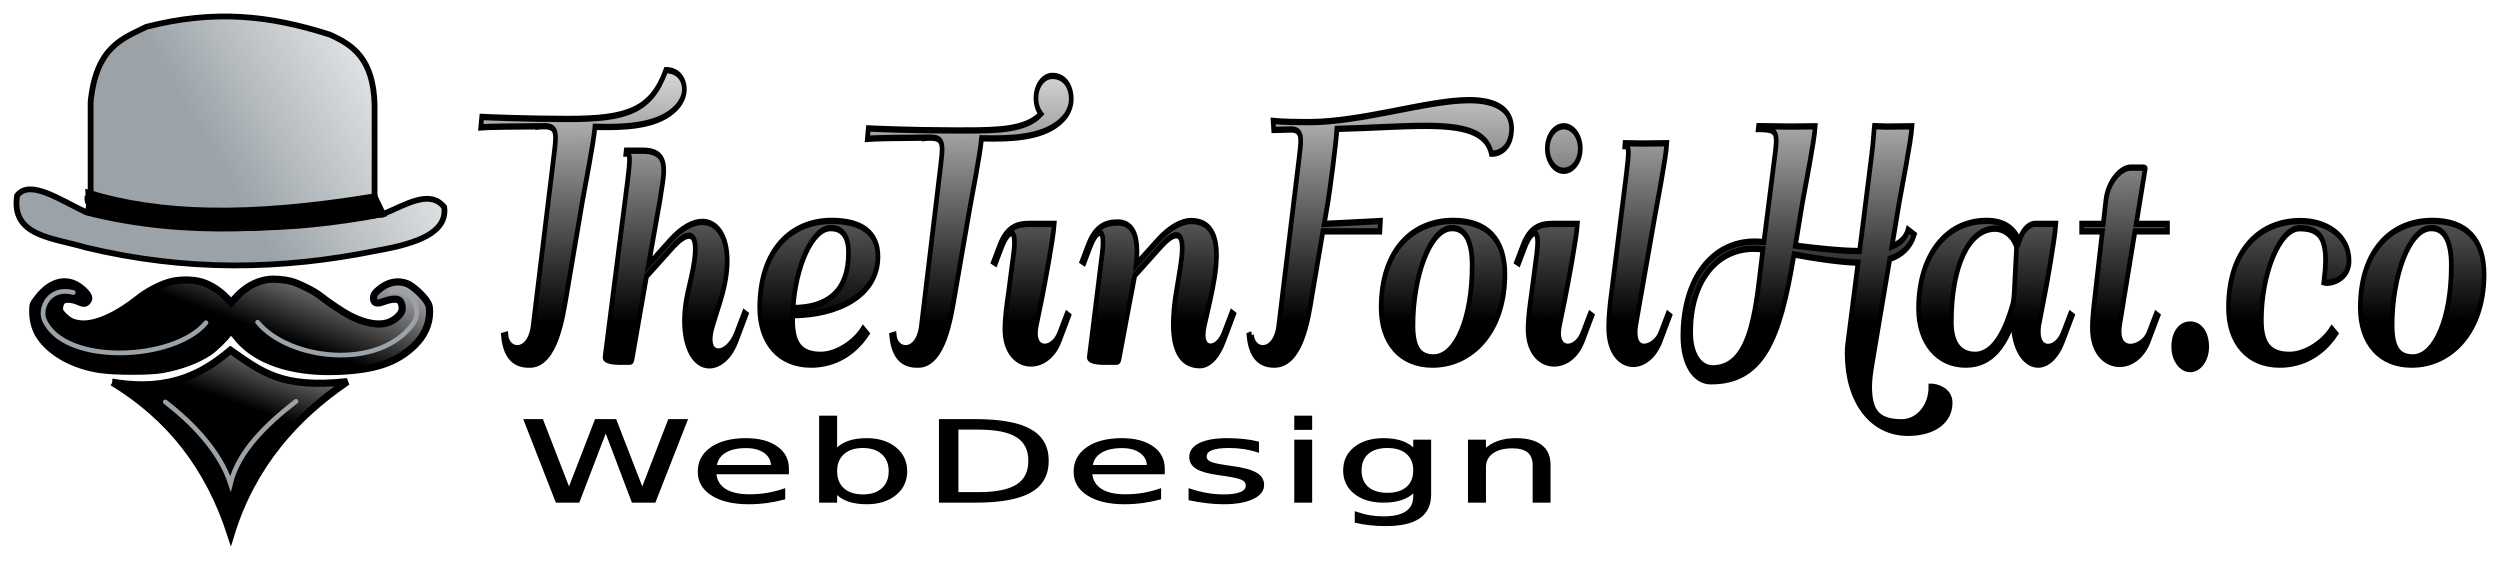
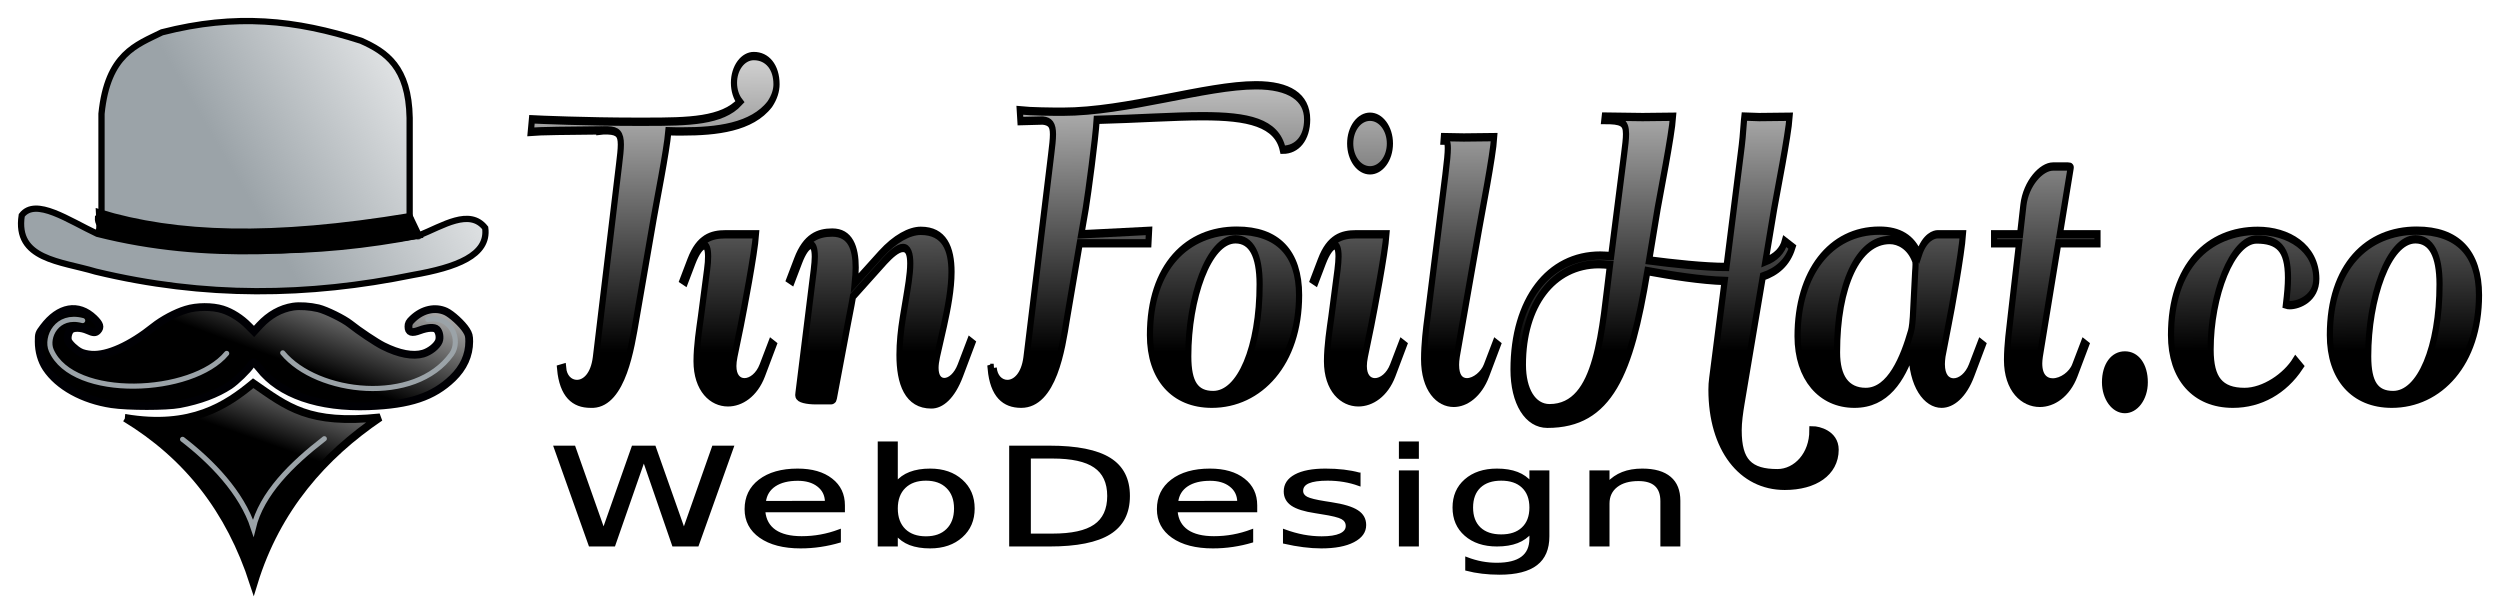
- <svg xmlns="http://www.w3.org/2000/svg" xmlns:xlink="http://www.w3.org/1999/xlink" viewBox="0 0 486.913 109.332" height="413.222" width="1840.3">
+ <svg xmlns="http://www.w3.org/2000/svg" xmlns:xlink="http://www.w3.org/1999/xlink" viewBox="0 0 369.203 90.709" height="342.839" width="1395.414" style="enable-background:new">
  <defs>
-     <linearGradient id="c">
-       <stop offset="0" />
-       <stop offset="1" stop-opacity="0" />
+     <linearGradient id="f">
+       <stop style="stop-color:#000;stop-opacity:1" offset="0" />
+       <stop style="stop-color:#000;stop-opacity:0" offset="1" />
    </linearGradient>
-     <linearGradient id="b">
-       <stop offset="0" stop-color="#9ba3a8" />
-       <stop offset="1" stop-color="#9ba3a8" stop-opacity="0" />
+     <linearGradient id="e">
+       <stop style="stop-color:#9ba3a8;stop-opacity:1" offset="0" />
+       <stop style="stop-color:#9ba3a8;stop-opacity:0" offset="1" />
    </linearGradient>
-     <linearGradient gradientTransform="translate(53.602 -40.33) scale(.64352)" xlink:href="#a" id="w" x1="118.271" y1="197.247" x2="132.568" y2="156.377" gradientUnits="userSpaceOnUse" />
-     <linearGradient id="a">
-       <stop offset="0" />
-       <stop offset="1" stop-opacity="0" />
+     <linearGradient gradientTransform="matrix(.64352 0 0 .64352 53.602 -40.33)" xlink:href="#d" id="C" x1="118.271" y1="197.247" x2="132.568" y2="156.377" gradientUnits="userSpaceOnUse" />
+     <linearGradient id="d">
+       <stop style="stop-color:#000;stop-opacity:1" offset="0" />
+       <stop style="stop-color:#000;stop-opacity:0" offset="1" />
    </linearGradient>
-     <linearGradient xlink:href="#a" id="v" gradientUnits="userSpaceOnUse" x1="2158.063" y1="1116.481" x2="2647.713" y2="2461.407" />
-     <linearGradient xlink:href="#b" id="t" gradientUnits="userSpaceOnUse" x1="29.796" y1="77.052" x2="108.176" y2="31.302" />
-     <linearGradient xlink:href="#b" id="u" gradientUnits="userSpaceOnUse" x1="29.796" y1="77.052" x2="108.176" y2="31.302" />
-     <linearGradient xlink:href="#b" id="s" gradientUnits="userSpaceOnUse" x1="29.796" y1="77.052" x2="108.176" y2="31.302" />
-     <linearGradient xlink:href="#c" id="e" gradientUnits="userSpaceOnUse" x1="265.155" y1="53.842" x2="265.109" y2="5.471" />
-     <linearGradient xlink:href="#c" id="f" gradientUnits="userSpaceOnUse" x1="265.155" y1="53.842" x2="265.109" y2="5.471" />
-     <linearGradient xlink:href="#c" id="g" gradientUnits="userSpaceOnUse" x1="265.155" y1="53.842" x2="265.109" y2="5.471" />
-     <linearGradient xlink:href="#c" id="h" gradientUnits="userSpaceOnUse" x1="265.155" y1="53.842" x2="265.109" y2="5.471" />
-     <linearGradient xlink:href="#c" id="i" gradientUnits="userSpaceOnUse" x1="265.155" y1="53.842" x2="265.109" y2="5.471" />
-     <linearGradient xlink:href="#c" id="j" gradientUnits="userSpaceOnUse" x1="265.155" y1="53.842" x2="265.109" y2="5.471" />
-     <linearGradient xlink:href="#c" id="k" gradientUnits="userSpaceOnUse" x1="265.155" y1="53.842" x2="265.109" y2="5.471" />
-     <linearGradient xlink:href="#c" id="l" gradientUnits="userSpaceOnUse" x1="265.155" y1="53.842" x2="265.109" y2="5.471" />
-     <linearGradient xlink:href="#c" id="m" gradientUnits="userSpaceOnUse" x1="265.155" y1="53.842" x2="265.109" y2="5.471" />
-     <linearGradient xlink:href="#c" id="n" gradientUnits="userSpaceOnUse" x1="265.155" y1="53.842" x2="265.109" y2="5.471" />
-     <linearGradient xlink:href="#c" id="o" gradientUnits="userSpaceOnUse" x1="265.155" y1="53.842" x2="265.109" y2="5.471" />
-     <linearGradient xlink:href="#c" id="p" gradientUnits="userSpaceOnUse" x1="265.155" y1="53.842" x2="265.109" y2="5.471" />
-     <linearGradient xlink:href="#c" id="q" gradientUnits="userSpaceOnUse" x1="265.155" y1="53.842" x2="265.109" y2="5.471" />
-     <linearGradient xlink:href="#c" id="r" gradientUnits="userSpaceOnUse" x1="265.155" y1="53.842" x2="265.109" y2="5.471" />
-     <linearGradient xlink:href="#c" id="d" gradientUnits="userSpaceOnUse" x1="265.155" y1="53.842" x2="265.109" y2="5.471" />
+     <linearGradient xlink:href="#d" id="y" x1="11.615" y1="97.597" x2="148.051" y2="97.597" gradientUnits="userSpaceOnUse" />
+     <linearGradient xlink:href="#d" id="B" gradientUnits="userSpaceOnUse" x1="2158.063" y1="1116.481" x2="2647.713" y2="2461.407" />
+     <linearGradient xlink:href="#e" id="w" gradientUnits="userSpaceOnUse" x1="29.796" y1="77.052" x2="108.176" y2="31.302" />
+     <linearGradient xlink:href="#e" id="x" gradientUnits="userSpaceOnUse" x1="29.796" y1="77.052" x2="108.176" y2="31.302" />
+     <linearGradient xlink:href="#e" id="v" gradientUnits="userSpaceOnUse" x1="29.796" y1="77.052" x2="108.176" y2="31.302" />
+     <linearGradient xlink:href="#d" id="A" gradientUnits="userSpaceOnUse" x1="11.615" y1="97.597" x2="148.051" y2="97.597" />
+     <linearGradient xlink:href="#d" id="z" gradientUnits="userSpaceOnUse" x1="11.615" y1="97.597" x2="148.051" y2="97.597" />
+     <linearGradient xlink:href="#f" id="g" x1="265.155" y1="53.842" x2="265.109" y2="5.471" gradientUnits="userSpaceOnUse" />
+     <linearGradient xlink:href="#f" id="j" gradientUnits="userSpaceOnUse" x1="265.155" y1="53.842" x2="265.109" y2="5.471" />
+     <linearGradient xlink:href="#f" id="k" gradientUnits="userSpaceOnUse" x1="265.155" y1="53.842" x2="265.109" y2="5.471" />
+     <linearGradient xlink:href="#f" id="l" gradientUnits="userSpaceOnUse" x1="265.155" y1="53.842" x2="265.109" y2="5.471" />
+     <linearGradient xlink:href="#f" id="m" gradientUnits="userSpaceOnUse" x1="265.155" y1="53.842" x2="265.109" y2="5.471" />
+     <linearGradient xlink:href="#f" id="n" gradientUnits="userSpaceOnUse" x1="265.155" y1="53.842" x2="265.109" y2="5.471" />
+     <linearGradient xlink:href="#f" id="o" gradientUnits="userSpaceOnUse" x1="265.155" y1="53.842" x2="265.109" y2="5.471" />
+     <linearGradient xlink:href="#f" id="p" gradientUnits="userSpaceOnUse" x1="265.155" y1="53.842" x2="265.109" y2="5.471" />
+     <linearGradient xlink:href="#f" id="q" gradientUnits="userSpaceOnUse" x1="265.155" y1="53.842" x2="265.109" y2="5.471" />
+     <linearGradient xlink:href="#f" id="r" gradientUnits="userSpaceOnUse" x1="265.155" y1="53.842" x2="265.109" y2="5.471" />
+     <linearGradient xlink:href="#f" id="s" gradientUnits="userSpaceOnUse" x1="265.155" y1="53.842" x2="265.109" y2="5.471" />
+     <linearGradient xlink:href="#f" id="t" gradientUnits="userSpaceOnUse" x1="265.155" y1="53.842" x2="265.109" y2="5.471" />
+     <linearGradient xlink:href="#f" id="u" gradientUnits="userSpaceOnUse" x1="265.155" y1="53.842" x2="265.109" y2="5.471" />
+     <linearGradient xlink:href="#f" id="h" gradientUnits="userSpaceOnUse" x1="265.155" y1="53.842" x2="265.109" y2="5.471" />
+     <linearGradient xlink:href="#f" id="i" gradientUnits="userSpaceOnUse" x1="265.155" y1="53.842" x2="265.109" y2="5.471" />
+     <clipPath clipPathUnits="userSpaceOnUse" id="c">
+       <path style="opacity:1;fill:none;fill-opacity:1;fill-rule:nonzero;stroke:#000;stroke-width:1.583;stroke-miterlimit:4;stroke-dasharray:none;stroke-opacity:1" d="M0 0h159.506v159.128H0z" />
+     </clipPath>
+     <clipPath clipPathUnits="userSpaceOnUse" id="a" />
+     <filter style="color-interpolation-filters:sRGB" id="b">
+       <feTurbulence numOctaves="3" baseFrequency="0.040 0.107" type="fractalNoise" />
+       <feColorMatrix result="result0" values="1 0 0 0 0 0 1 0 0 0 0 0 1 0 0 0 0 0 5 -2.7" />
+       <feFlood flood-opacity="1" flood-color="#FFF" />
+       <feComposite operator="in" in2="result0" />
+       <feComposite operator="atop" in2="SourceGraphic" result="fbSourceGraphic" />
+       <feColorMatrix result="fbSourceGraphicAlpha" in="fbSourceGraphic" values="0 0 0 -1 0 0 0 0 -1 0 0 0 0 -1 0 0 0 0 1 0" />
+       <feTurbulence type="fractalNoise" baseFrequency="0.16 0.266" numOctaves="5" seed="13" result="turbulence" />
+       <feComposite in2="turbulence" in="fbSourceGraphic" operator="in" result="composite1" />
+       <feColorMatrix values="1 0 0 0 0 0 1 0 0 0 0 0 1 0 0 0 0 0 2.3 -0.7" result="color" />
+       <feFlood flood-opacity="1" flood-color="#152839" result="flood" />
+       <feMerge result="merge">
+         <feMergeNode in="flood" />
+         <feMergeNode in="color" />
+       </feMerge>
+       <feComposite in2="fbSourceGraphic" operator="in" result="fbSourceGraphic" />
+       <feColorMatrix result="fbSourceGraphicAlpha" in="fbSourceGraphic" values="0 0 0 -1 0 0 0 0 -1 0 0 0 0 -1 0 0 0 0 1 0" />
+       <feTurbulence type="fractalNoise" baseFrequency="0.213 0.16" numOctaves="5" seed="29" result="turbulence" />
+       <feComposite in2="turbulence" in="fbSourceGraphic" operator="in" result="composite1" />
+       <feColorMatrix values="1 0 0 0 0 0 1 0 0 0 0 0 1 0 0 0 0 0 4.17 -1.03" result="color" />
+       <feFlood flood-opacity="1" flood-color="#F5F5F5" result="flood" />
+       <feMerge result="merge">
+         <feMergeNode in="flood" />
+         <feMergeNode in="color" />
+       </feMerge>
+       <feComposite in2="fbSourceGraphic" operator="in" result="fbSourceGraphic" />
+       <feColorMatrix result="fbSourceGraphicAlpha" in="fbSourceGraphic" values="0 0 0 -1 0 0 0 0 -1 0 0 0 0 -1 0 0 0 0 1 0" />
+       <feTurbulence type="fractalNoise" baseFrequency="0.239 0.239" numOctaves="5" seed="194" result="turbulence" />
+       <feComposite in2="turbulence" in="fbSourceGraphic" operator="in" result="composite1" />
+       <feColorMatrix values="1 0 0 0 0 0 1 0 0 0 0 0 1 0 0 0 0 0 6.21 -2.13" result="color" />
+       <feFlood flood-opacity="1" flood-color="#FFFFF4" result="flood" />
+       <feMerge result="merge">
+         <feMergeNode in="flood" />
+         <feMergeNode in="color" />
+       </feMerge>
+       <feComposite in2="fbSourceGraphic" operator="in" result="composite2" />
+     </filter>
  </defs>
-   <path d="M95.649 111.12h2.73l4.201 16.888 4.189-16.887h3.038l4.201 16.887 4.189-16.887h2.743l-5.018 19.979h-3.399l-4.215-17.343-4.256 17.343h-3.398zm41.069 11.87v1.205h-11.321q.16 2.542 1.525 3.88 1.379 1.325 3.827 1.325 1.419 0 2.744-.348 1.338-.348 2.65-1.044v2.329q-1.326.562-2.717.856-1.392.295-2.824.295-3.586 0-5.687-2.088-2.087-2.087-2.087-5.647 0-3.68 1.98-5.834 1.994-2.168 5.366-2.168 3.024 0 4.777 1.954 1.767 1.94 1.767 5.285zm-2.463-.722q-.026-2.021-1.137-3.225-1.097-1.205-2.917-1.205-2.06 0-3.305 1.165-1.232 1.164-1.419 3.278zm18.361 1.352q0-2.717-1.124-4.256-1.111-1.552-3.065-1.552-1.953 0-3.077 1.552-1.111 1.539-1.111 4.255 0 2.717 1.11 4.269 1.125 1.539 3.078 1.539 1.954 0 3.065-1.54 1.124-1.551 1.124-4.268zm-8.377-5.233q.776-1.338 1.954-1.98 1.19-.656 2.837-.656 2.73 0 4.429 2.168 1.713 2.167 1.713 5.7 0 3.533-1.713 5.7-1.7 2.169-4.43 2.169-1.645 0-2.836-.643-1.178-.655-1.954-1.994v2.249h-2.476v-20.822h2.476zm18.922-5.045v15.536h3.265q4.135 0 6.049-1.873 1.927-1.874 1.927-5.915 0-4.014-1.927-5.874-1.914-1.874-6.049-1.874zm-2.703-2.221h5.553q5.808 0 8.525 2.422 2.716 2.409 2.716 7.547 0 5.165-2.73 7.587-2.73 2.423-8.51 2.423h-5.554zm34.9 11.869v1.205h-11.32q.16 2.542 1.525 3.88 1.378 1.325 3.827 1.325 1.418 0 2.743-.348 1.338-.348 2.65-1.044v2.329q-1.325.562-2.717.856-1.391.295-2.823.295-3.587 0-5.687-2.088-2.088-2.087-2.088-5.647 0-3.68 1.98-5.834 1.994-2.168 5.367-2.168 3.024 0 4.777 1.954 1.766 1.94 1.766 5.285zm-2.462-.722q-.027-2.021-1.138-3.225-1.097-1.205-2.917-1.205-2.06 0-3.305 1.165-1.231 1.164-1.418 3.278zm17.156-5.714v2.328q-1.044-.535-2.168-.803-1.124-.267-2.328-.267-1.834 0-2.757.562-.91.562-.91 1.686 0 .856.656 1.351.655.482 2.636.924l.843.187q2.623.562 3.72 1.592 1.11 1.017 1.11 2.85 0 2.088-1.659 3.306-1.646 1.218-4.536 1.218-1.204 0-2.516-.241-1.298-.228-2.743-.696v-2.543q1.365.71 2.69 1.07 1.325.349 2.623.349 1.74 0 2.676-.589.937-.602.937-1.686 0-1.004-.683-1.539-.669-.535-2.957-1.03l-.857-.201q-2.288-.482-3.305-1.472-1.017-1.004-1.017-2.743 0-2.115 1.499-3.265 1.499-1.151 4.255-1.151 1.365 0 2.57.2 1.204.201 2.22.603zm5.835-.442h2.462V131.1h-2.462zm0-5.834h2.462v3.118h-2.462zm18.561 13.154q0-2.676-1.11-4.148-1.098-1.472-3.092-1.472-1.98 0-3.091 1.472-1.097 1.472-1.097 4.148 0 2.663 1.097 4.135 1.11 1.472 3.091 1.472 1.994 0 3.091-1.472 1.111-1.472 1.111-4.135zm2.462 5.807q0 3.828-1.7 5.688-1.699 1.873-5.205 1.873-1.298 0-2.449-.2-1.15-.188-2.234-.59v-2.395q1.084.589 2.14.87 1.058.281 2.155.281 2.422 0 3.627-1.271 1.204-1.258 1.204-3.814v-1.218q-.763 1.325-1.954 1.98-1.19.657-2.85.657-2.757 0-4.443-2.101-1.686-2.101-1.686-5.567 0-3.48 1.686-5.58 1.686-2.101 4.443-2.101 1.66 0 2.85.656 1.191.655 1.954 1.98v-2.275h2.462zm18.628-7.185v9.046h-2.462v-8.966q0-2.128-.83-3.185t-2.489-1.057q-1.994 0-3.144 1.271-1.151 1.271-1.151 3.466v8.47h-2.476v-14.987h2.476v2.329q.883-1.352 2.074-2.021 1.204-.67 2.77-.67 2.583 0 3.907 1.607 1.325 1.592 1.325 4.697z" transform="matrix(1.24846 0 0 .80099 -17.243 -7.243)" aria-label="WebDesign" font-weight="400" font-size="27.406" font-family="Arial Hebrew" letter-spacing="1.098" word-spacing="0" stroke="#000" stroke-width=".33" />
-   <g style="line-height:1.25" transform="matrix(.88416 0 0 1.19395 -10.004 -1.62)" aria-label="TheTinFoilHat.co" font-weight="400" font-size="35.972" font-family="sans-serif" letter-spacing="-2.698" word-spacing="0" fill="url(#d)" stroke="#000" stroke-width="1.03">
-     <path style="-inkscape-font-specification:QumpellkaNo12" d="M122.748 55.987l-.539.117c.422 3.372 2.436 4.73 5.574 4.73h.492c5.456-.233 6.979-7.61 7.869-11.522l3.536-15.41c.445-1.967 2.389-9.156 2.693-11.85.843.024 1.71.024 2.576.024 6.206 0 12.694-.539 15.972-3.7.82-.89 1.148-1.687 1.148-2.39 0-1.92-1.64-3.184-4.075-3.184-3.255 6.745-8.83 7.962-21.733 7.962-8.595 0-17.776-.28-18.83-.328l-.21 1.687c1.264-.094 7.54-.14 12.53-.164v.023c.163-.023.327-.023.49-.023.422-.024.844-.024 1.266-.024 1.639.094 2.178.562 2.178 1.92 0 .68-.14 1.57-.328 2.717l-4.614 28.033c-.421 2.483-2.037 3.56-3.49 3.56-1.217 0-2.341-.773-2.505-2.178zm27.752 4.122l3.231-13.7 5.996-4.942c1.054-.843 2.365-1.663 3.349-1.663.82 0 1.405.562 1.405 2.155 0 1.054-.258 2.6-.913 4.73l-.773 2.506c-.469 1.616-.703 3.115-.703 4.497 0 4.309 2.202 7.26 5.48 7.26 1.897 0 4.38-1.054 5.925-4.052l2.178-4.285-.398-.235-1.733 3.373c-.983 1.92-2.67 2.95-3.981 2.95-1.03 0-1.803-.655-1.803-1.99 0-.632.164-1.405.562-2.342l1.733-4.122c1.007-2.435 1.452-4.567 1.452-6.346 0-4.029-2.272-6.347-5.48-6.347-2.061 0-4.544.96-7.05 3.021l-4.8 3.958 2.552-10.68c.305-1.685.796-3.325.796-4.683 0-1.92-.936-3.232-4.613-3.232h-3.654l-.07.468c.492 0 .796 0 .796 1.007 0 .656-.14 1.757-.445 3.584l-4.894 28.337c0 .023-.047.304-.047.328 0 .468 1.616.702 3.185.702h2.248c.14 0 .445-.093.469-.257z" font-size="47.963" font-family="QumpellkaNo12" letter-spacing="0" fill="url(#e)" />
-     <path d="M185.933 52.778c10.023-.07 18.782-3.278 18.782-9.578 0-3.794-3.513-5.808-10.164-5.808-9.04 0-15.878 4.871-15.878 14.145 0 5.668 4.286 9.298 11.312 9.298 5.082 0 9.46-1.874 12.318-5.059l-.866-.773c-1.874 2.272-5.879 4.24-9.321 4.24-4.31 0-6.206-1.617-6.206-5.715 0-.258 0-.492.023-.75zm.07-1.17c.586-6.769 4.192-13.045 8.314-13.045 2.576 0 3.911 1.382 3.911 4.005 0 6.417-4.707 9.04-12.225 9.04z" letter-spacing="-7.656" fill="url(#f)" />
-     <path style="-inkscape-font-specification:QumpellkaNo12" d="M208.277 55.987l-.538.117c.421 3.372 2.435 4.73 5.573 4.73h.492c5.457-.233 6.956-7.61 7.869-11.522l3.162-13.536c.445-1.967 2.388-9.157 2.693-11.85.843.023 1.71.023 2.576.023 6.206 0 12.693-.538 15.972-3.7.866-.96 1.218-1.873 1.218-2.693 0-2.295-1.663-3.817-4.146-3.817a3.618 3.618 0 0 0-3.63 3.63c0 .983.399 1.92 1.078 2.576-3.232 2.6-9.345 2.693-17.167 2.693h-2.014c-8.595 0-17.775-.281-18.829-.328l-.21 1.686c1.264-.094 7.54-.164 12.529-.187v.047c.234-.024.468-.024.702-.047h.89c1.78.047 2.342.515 2.342 1.92 0 .68-.14 1.57-.328 2.717l-4.239 26.16c-.421 2.482-2.014 3.559-3.466 3.559-1.24 0-2.365-.773-2.529-2.178zm38.455-3.138l-.399-.234-1.615 3.138c-.726 1.405-2.108 2.178-3.28 2.178-1.1 0-2.037-.703-2.037-2.202 0-.398.07-.843.211-1.358l1.148-4.122c.538-2.014 2.552-9.812 2.787-12.365h-5.574c-2.576 0-4.895.538-6.44 3.56l-1.359 2.646.422.21 1.358-2.646c.726-1.405 1.57-2.271 2.131-2.271.422 0 .703.445.703 1.498 0 .492-.047 1.101-.188 1.827l-1.124 6.37c-.304 1.64-.796 3.911-.796 5.996 0 3.7 2.764 5.573 5.738 5.573 2.435 0 4.965-1.24 6.253-3.747z" font-size="47.963" font-family="QumpellkaNo12" letter-spacing="0" fill="url(#g)" />
-     <path style="-inkscape-font-specification:QumpellkaNo12" d="M257.481 37.65c-2.576 0-4.895.679-6.44 3.7l-1.359 2.646.422.211 1.358-2.646c.703-1.382 1.523-2.225 2.108-2.225.422 0 .726.468.726 1.592 0 .469-.07 1.054-.187 1.78l-2.787 16.628c0 .023-.047.304-.047.328 0 .468 1.616.702 3.185.702h2.834c.14 0 .445-.093.468-.257l2.506-9.86c.258-1.077.68-2.482 1.007-3.958l5.831-4.824c1.054-.843 2.342-1.733 3.303-1.733 1.03 0 1.334.913 1.334 2.108 0 1.522-.515 3.536-.796 4.847l-.562 2.506c-.375 1.71-.609 3.42-.609 5.012 0 3.747 1.382 6.721 5.832 6.721 1.873 0 3.84-1.217 5.269-4.028l2.178-4.285-.398-.235-1.733 3.373c-.726 1.405-1.944 2.154-2.951 2.154-.89 0-1.616-.609-1.616-1.92 0-.445.094-.984.281-1.616l1.265-4.122c.702-2.342 1.381-4.988 1.381-7.26 0-3.138-1.288-5.574-5.62-5.574-2.038 0-4.73 1.054-7.307 3.162l-4.754 3.911c.094-.726.164-1.429.164-2.108 0-2.623-.96-4.73-4.286-4.73z" font-size="47.963" font-family="QumpellkaNo12" letter-spacing="0" fill="url(#h)" />
-     <path style="-inkscape-font-specification:QumpellkaNo12" d="M286.99 55.987l-.54.117c.422 3.372 2.436 4.73 5.575 4.73 5.948 0 7.47-7.4 8.36-11.522l2.342-10.21h12.553l.117-1.687-12.389.469.82-3.513c.445-2.014 1.78-9.415 1.99-11.99 7.471-.141 14.029-.493 19.368-.493 8.267 0 13.583.844 14.66 4.544 2.67 0 4.45-1.64 4.45-4.099 0-3.02-3.278-4.637-9.344-4.637-9.133 0-23.653 3.584-35.386 3.584-1.78 0-5.762-.024-7.8-.188l.118 1.452c.562-.023 2.365-.047 4.098-.07 1.382.117 1.85.609 1.85 1.873 0 .68-.14 1.546-.327 2.694l-4.52 27.564c-.422 2.46-2.038 3.56-3.49 3.56-1.218 0-2.342-.773-2.506-2.178z" font-size="47.963" font-family="QumpellkaNo12" letter-spacing="0" fill="url(#i)" />
-     <path style="-inkscape-font-specification:QumpellkaNo12" d="M327.107 59.664c-3.092 0-4.544-1.5-4.544-5.246 0-7.916 3.724-15.855 8.642-15.855 2.88 0 4.403 2.108 4.403 6.089 0 8.595-3.607 15.012-8.501 15.012zm4.332-22.272c-9.04 0-15.878 4.871-15.878 14.145 0 5.668 4.262 9.298 11.311 9.298 8.806 0 15.949-5.62 15.949-14.708 0-5.69-3.911-8.735-11.382-8.735z" font-size="47.963" font-family="QumpellkaNo12" letter-spacing="0" fill="url(#j)" />
-     <path style="-inkscape-font-specification:QumpellkaNo12" d="M352.165 25.589c0 1.967 1.57 3.63 3.63 3.63 1.944 0 3.63-1.57 3.63-3.63a3.633 3.633 0 0 0-3.63-3.63 3.618 3.618 0 0 0-3.63 3.63zm9.813 27.26l-.398-.234-1.616 3.138c-.726 1.405-2.108 2.178-3.279 2.178-1.1 0-2.037-.703-2.037-2.202 0-.398.07-.843.21-1.358l1.148-4.122c.539-2.014 2.553-9.812 2.787-12.365h-5.574c-2.576 0-4.895.538-6.44 3.56l-1.359 2.646.422.21 1.358-2.646c.726-1.405 1.57-2.271 2.131-2.271.422 0 .703.445.703 1.498 0 .492-.07 1.101-.187 1.827l-1.124 6.37c-.305 1.64-.797 3.911-.797 5.996 0 3.7 2.764 5.573 5.738 5.573 2.436 0 4.965-1.24 6.253-3.747z" font-size="47.963" font-family="QumpellkaNo12" letter-spacing="0" fill="url(#k)" />
-     <path style="-inkscape-font-specification:QumpellkaNo12" d="M372.938 24.769s-2.225-.023-3.653-.047l-.047.469c.468 0 .773 0 .773 1.03 0 .68-.14 1.78-.445 3.607l-3.255 19.25c-.282 1.57-.633 3.7-.633 5.715 0 3.957 2.6 5.925 5.41 5.925 2.272 0 4.684-1.288 5.972-3.818l2.06-4.051-.397-.234-1.616 3.138c-.61 1.194-2.248 2.178-3.607 2.178-1.1 0-1.99-.656-1.99-2.366 0-.35.046-.749.14-1.194l4.075-17.213c.468-2.014 2.553-9.883 2.764-12.436z" font-size="47.963" font-family="QumpellkaNo12" letter-spacing="0" fill="url(#l)" />
-     <path style="-inkscape-font-specification:QumpellkaNo12" d="M411.182 21.959l-5.574.047s-4.215-.047-6.909-.07l-.07.468c3.068 0 3.958.234 3.958 1.897 0 .655-.14 1.545-.351 2.74l-2.366 13.794c-.702-.024-1.381-.07-1.99-.07-9.509 0-15.855 6.159-15.855 15.433 0 4.403 2.482 7.353 6.182 7.353 11.476 0 15.223-6.908 18.29-20.679 4.24.586 9.884 1.241 14.123 1.335l-2.272 13.185a8.246 8.246 0 0 0-.14 1.546c0 7.822 5.363 13.02 13.395 13.02 5.598 0 9.298-1.943 9.298-4.894 0-2.014-3.021-2.623-4.239-2.623 0 3.466-3.068 5.808-6.393 5.808-4.942 0-7.097-1.405-7.097-5.831 0-1.1.258-2.46.516-3.607l3.91-17.213c2.577-.656 4.52-1.873 5.41-3.981l-1.381-.796c-.469 1.334-1.733 2.201-3.56 2.74l1.616-7.19c.468-2.014 2.576-9.86 2.81-12.412l-5.573.047s-1.663-.047-2.694-.07l-.07.468c-.187 1.943-.304 2.927-.609 4.637l-2.6 15.27c-4.098 0-9.765-.47-14.145-.89l1.57-7.05c.468-2.014 2.576-9.86 2.81-12.412zm-11.522 20.07c-1.5 8.642-2.085 19.415-11.054 19.415-2.928 0-4.872-2.342-4.872-5.879 0-8.173 5.574-13.63 13.911-13.63.61 0 1.289.047 2.015.094z" font-size="47.963" font-family="QumpellkaNo12" letter-spacing="0" fill="url(#m)" />
-     <path style="-inkscape-font-specification:QumpellkaNo12" d="M459.543 37.884c-.539 0-2.342.28-3.42 2.74-1.17-2.108-3.512-3.232-7.213-3.232-8.97 0-14.965 5.738-14.965 14.31 0 5.48 4.169 9.133 10.399 9.133 5.971 0 8.735-3.537 10.445-7.12 0 4.567 2.646 7.12 5.48 7.12 1.99 0 4.098-1.265 5.456-3.935l2.061-4.051-.398-.234-1.616 3.138c-.726 1.405-2.108 2.201-3.302 2.201-1.17 0-2.155-.773-2.155-2.482 0-.328.047-.703.118-1.101l1.077-4.122c.562-1.99 2.435-9.812 2.67-12.365zm-4.146 3.466c.094.14.118.375.118.632 0 .351-.047.726-.07.96l-.422 6.136c-.024.305-.14 1.5-.352 1.99-1.381 3.584-3.864 8.174-8.267 8.174-3.419 0-5.245-1.873-5.245-5.363 0-9.133 3.864-15.222 9.648-15.222 1.616 0 3.607.772 4.59 2.693z" font-size="47.963" font-family="QumpellkaNo12" letter-spacing="0" fill="url(#n)" />
-     <path style="-inkscape-font-specification:QumpellkaNo12" d="M474.437 39.102l-1.545 9.976c-.235 1.593-.656 3.794-.656 5.832 0 3.864 2.904 5.808 5.995 5.808 2.46 0 5.059-1.265 6.37-3.818l2.061-4.051-.398-.234-1.616 3.138c-.632 1.24-2.482 2.201-4.051 2.201-1.335 0-2.483-.726-2.483-2.576 0-.304.047-.632.117-1.007l3.373-15.27h7.166v-1.217h-6.885l1.967-8.923c0-.023.023-.117.023-.14 0-.07-.234-.118-.515-.118h-2.717c-2.154 0-4.941 2.296-5.41 5.2l-.608 3.98h-4.754v1.219z" font-size="47.963" font-family="QumpellkaNo12" letter-spacing="0" fill="url(#o)" />
-     <path d="M490.152 57.93a3.617 3.617 0 0 0 3.63 3.63 3.617 3.617 0 0 0 3.63-3.63c0-2.177-1.452-3.63-3.63-3.63s-3.63 1.453-3.63 3.63z" letter-spacing="-3.887" fill="url(#p)" />
-     <path style="-inkscape-font-specification:QumpellkaNo12" d="M517.858 38.586c3.817 0 5.737 1.148 5.737 5.2 0 1.007-.14 2.2-.374 3.63.187.046.421.07.702.07 1.733 0 4.848-.984 4.848-3.56 0-4.239-5.176-6.51-10.703-6.51-9.016 0-15.855 4.847-15.855 14.121 0 5.668 4.286 9.298 11.312 9.298 5.082 0 9.461-1.874 12.319-5.059l-.867-.773c-1.874 2.272-5.878 4.24-9.32 4.24-4.31 0-6.207-1.617-6.207-5.715 0-7.47 3.981-14.918 8.408-14.942z" font-size="47.963" font-family="QumpellkaNo12" letter-spacing="0" fill="url(#q)" />
-     <path style="-inkscape-font-specification:QumpellkaNo12" d="M542.8 59.664c-3.092 0-4.544-1.5-4.544-5.246 0-7.916 3.723-15.855 8.641-15.855 2.881 0 4.403 2.108 4.403 6.089 0 8.595-3.606 15.012-8.5 15.012zm4.332-22.272c-9.04 0-15.879 4.871-15.879 14.145 0 5.668 4.263 9.298 11.312 9.298 8.806 0 15.948-5.62 15.948-14.708 0-5.69-3.91-8.735-11.381-8.735z" font-size="47.963" font-family="QumpellkaNo12" letter-spacing="0" fill="url(#r)" />
+   <g style="display:inline">
+     <g style="display:inline">
+       <g style="display:inline;opacity:1;fill:url(#g);fill-opacity:1;stroke:#000;stroke-width:1.03;stroke-miterlimit:4;stroke-dasharray:none;stroke-opacity:1;enable-background:new">
+         <g style="font-style:normal;font-weight:400;font-size:35.972px;line-height:1.25;font-family:sans-serif;letter-spacing:-2.698px;word-spacing:0;fill:url(#h);fill-opacity:1;stroke:#000;stroke-width:1.03;stroke-miterlimit:4;stroke-dasharray:none;stroke-opacity:1" transform="matrix(.88416 0 0 1.19395 -23.279 -1.62)" aria-label="TheTinFoilHat.co">
+           <g style="fill:url(#i);stroke-width:1.128" transform="matrix(.91372 0 0 .91307 -69.928 -4.254)">
+             <path style="font-style:normal;font-variant:normal;font-weight:400;font-stretch:normal;font-size:47.963px;font-family:QumpellkaNo12;-inkscape-font-specification:QumpellkaNo12;letter-spacing:0;fill:url(#j);fill-opacity:1;stroke:#000;stroke-width:1.128;stroke-miterlimit:4;stroke-dasharray:none;stroke-opacity:1" d="m208.277 55.987-.538.117c.421 3.372 2.435 4.73 5.573 4.73h.492c5.457-.233 6.956-7.61 7.869-11.522l3.162-13.536c.445-1.967 2.388-9.157 2.693-11.85.843.023 1.71.023 2.576.023 6.206 0 12.693-.538 15.972-3.7.866-.96 1.218-1.873 1.218-2.693 0-2.295-1.663-3.817-4.146-3.817a3.618 3.618 0 0 0-3.63 3.63c0 .983.399 1.92 1.078 2.576-3.232 2.6-9.345 2.693-17.167 2.693h-2.014c-8.595 0-17.775-.281-18.829-.328l-.21 1.686c1.264-.094 7.54-.164 12.529-.187v.047c.234-.024.468-.024.702-.047h.89c1.78.047 2.342.515 2.342 1.92 0 .68-.14 1.57-.328 2.717l-4.239 26.16c-.421 2.482-2.014 3.559-3.466 3.559-1.24 0-2.365-.773-2.529-2.178zm38.455-3.138-.399-.234-1.615 3.138c-.726 1.405-2.108 2.178-3.28 2.178-1.1 0-2.037-.703-2.037-2.202 0-.398.07-.843.211-1.358l1.148-4.122c.538-2.014 2.552-9.812 2.787-12.365h-5.574c-2.576 0-4.895.538-6.44 3.56l-1.359 2.646.422.21 1.358-2.646c.726-1.405 1.57-2.271 2.131-2.271.422 0 .703.445.703 1.498 0 .492-.047 1.101-.188 1.827l-1.124 6.37c-.304 1.64-.796 3.911-.796 5.996 0 3.7 2.764 5.573 5.738 5.573 2.435 0 4.965-1.24 6.253-3.747z" />
+             <path style="font-style:normal;font-variant:normal;font-weight:400;font-stretch:normal;font-size:47.963px;font-family:QumpellkaNo12;-inkscape-font-specification:QumpellkaNo12;letter-spacing:0;fill:url(#k);fill-opacity:1;stroke:#000;stroke-width:1.128;stroke-miterlimit:4;stroke-dasharray:none;stroke-opacity:1" d="M257.481 37.65c-2.576 0-4.895.679-6.44 3.7l-1.359 2.646.422.211 1.358-2.646c.703-1.382 1.523-2.225 2.108-2.225.422 0 .726.468.726 1.592 0 .469-.07 1.054-.187 1.78l-2.787 16.628c0 .023-.047.304-.047.328 0 .468 1.616.702 3.185.702h2.834c.14 0 .445-.093.468-.257l2.506-9.86c.258-1.077.68-2.482 1.007-3.958l5.831-4.824c1.054-.843 2.342-1.733 3.303-1.733 1.03 0 1.334.913 1.334 2.108 0 1.522-.515 3.536-.796 4.847l-.562 2.506c-.375 1.71-.609 3.42-.609 5.012 0 3.747 1.382 6.721 5.832 6.721 1.873 0 3.84-1.217 5.269-4.028l2.178-4.285-.398-.235-1.733 3.373c-.726 1.405-1.944 2.154-2.951 2.154-.89 0-1.616-.609-1.616-1.92 0-.445.094-.984.281-1.616l1.265-4.122c.702-2.342 1.381-4.988 1.381-7.26 0-3.138-1.288-5.574-5.62-5.574-2.038 0-4.73 1.054-7.307 3.162l-4.754 3.911c.094-.726.164-1.429.164-2.108 0-2.623-.96-4.73-4.286-4.73z" />
+             <path style="font-style:normal;font-variant:normal;font-weight:400;font-stretch:normal;font-size:47.963px;font-family:QumpellkaNo12;-inkscape-font-specification:QumpellkaNo12;letter-spacing:0;fill:url(#l);fill-opacity:1;stroke:#000;stroke-width:1.128;stroke-miterlimit:4;stroke-dasharray:none;stroke-opacity:1" d="m286.99 55.987-.54.117c.422 3.372 2.436 4.73 5.575 4.73 5.948 0 7.47-7.4 8.36-11.522l2.342-10.21h12.553l.117-1.687-12.389.469.82-3.513c.445-2.014 1.78-9.415 1.99-11.99 7.471-.141 14.029-.493 19.368-.493 8.267 0 13.583.844 14.66 4.544 2.67 0 4.45-1.64 4.45-4.099 0-3.02-3.278-4.637-9.344-4.637-9.133 0-23.653 3.584-35.386 3.584-1.78 0-5.762-.024-7.8-.188l.118 1.452c.562-.023 2.365-.047 4.098-.07 1.382.117 1.85.609 1.85 1.873 0 .68-.14 1.546-.327 2.694l-4.52 27.564c-.422 2.46-2.038 3.56-3.49 3.56-1.218 0-2.342-.773-2.506-2.178z" />
+             <path style="font-style:normal;font-variant:normal;font-weight:400;font-stretch:normal;font-size:47.963px;font-family:QumpellkaNo12;-inkscape-font-specification:QumpellkaNo12;letter-spacing:0;fill:url(#m);fill-opacity:1;stroke:#000;stroke-width:1.128;stroke-miterlimit:4;stroke-dasharray:none;stroke-opacity:1" d="M327.107 59.664c-3.092 0-4.544-1.5-4.544-5.246 0-7.916 3.724-15.855 8.642-15.855 2.88 0 4.403 2.108 4.403 6.089 0 8.595-3.607 15.012-8.501 15.012zm4.332-22.272c-9.04 0-15.878 4.871-15.878 14.145 0 5.668 4.262 9.298 11.311 9.298 8.806 0 15.949-5.62 15.949-14.708 0-5.69-3.911-8.735-11.382-8.735z" />
+             <path style="font-style:normal;font-variant:normal;font-weight:400;font-stretch:normal;font-size:47.963px;font-family:QumpellkaNo12;-inkscape-font-specification:QumpellkaNo12;letter-spacing:0;fill:url(#n);fill-opacity:1;stroke:#000;stroke-width:1.128;stroke-miterlimit:4;stroke-dasharray:none;stroke-opacity:1" d="M352.165 25.589c0 1.967 1.57 3.63 3.63 3.63 1.944 0 3.63-1.57 3.63-3.63a3.633 3.633 0 0 0-3.63-3.63 3.618 3.618 0 0 0-3.63 3.63zm9.813 27.26-.398-.234-1.616 3.138c-.726 1.405-2.108 2.178-3.279 2.178-1.1 0-2.037-.703-2.037-2.202 0-.398.07-.843.21-1.358l1.148-4.122c.539-2.014 2.553-9.812 2.787-12.365h-5.574c-2.576 0-4.895.538-6.44 3.56l-1.359 2.646.422.21 1.358-2.646c.726-1.405 1.57-2.271 2.131-2.271.422 0 .703.445.703 1.498 0 .492-.07 1.101-.187 1.827l-1.124 6.37c-.305 1.64-.797 3.911-.797 5.996 0 3.7 2.764 5.573 5.738 5.573 2.436 0 4.965-1.24 6.253-3.747z" />
+             <path style="font-style:normal;font-variant:normal;font-weight:400;font-stretch:normal;font-size:47.963px;font-family:QumpellkaNo12;-inkscape-font-specification:QumpellkaNo12;letter-spacing:0;fill:url(#o);fill-opacity:1;stroke:#000;stroke-width:1.128;stroke-miterlimit:4;stroke-dasharray:none;stroke-opacity:1" d="M372.938 24.769s-2.225-.023-3.653-.047l-.047.469c.468 0 .773 0 .773 1.03 0 .68-.14 1.78-.445 3.607l-3.255 19.25c-.282 1.57-.633 3.7-.633 5.715 0 3.957 2.6 5.925 5.41 5.925 2.272 0 4.684-1.288 5.972-3.818l2.06-4.051-.397-.234-1.616 3.138c-.61 1.194-2.248 2.178-3.607 2.178-1.1 0-1.99-.656-1.99-2.366 0-.35.046-.749.14-1.194l4.075-17.213c.468-2.014 2.553-9.883 2.764-12.436z" />
+             <path style="font-style:normal;font-variant:normal;font-weight:400;font-stretch:normal;font-size:47.963px;font-family:QumpellkaNo12;-inkscape-font-specification:QumpellkaNo12;letter-spacing:0;fill:url(#p);fill-opacity:1;stroke:#000;stroke-width:1.128;stroke-miterlimit:4;stroke-dasharray:none;stroke-opacity:1" d="m411.182 21.959-5.574.047s-4.215-.047-6.909-.07l-.07.468c3.068 0 3.958.234 3.958 1.897 0 .655-.14 1.545-.351 2.74l-2.366 13.794c-.702-.024-1.381-.07-1.99-.07-9.509 0-15.855 6.159-15.855 15.433 0 4.403 2.482 7.353 6.182 7.353 11.476 0 15.223-6.908 18.29-20.679 4.24.586 9.884 1.241 14.123 1.335l-2.272 13.185a8.246 8.246 0 0 0-.14 1.546c0 7.822 5.363 13.02 13.395 13.02 5.598 0 9.298-1.943 9.298-4.894 0-2.014-3.021-2.623-4.239-2.623 0 3.466-3.068 5.808-6.393 5.808-4.942 0-7.097-1.405-7.097-5.831 0-1.1.258-2.46.516-3.607l3.91-17.213c2.577-.656 4.52-1.873 5.41-3.981l-1.381-.796c-.469 1.334-1.733 2.201-3.56 2.74l1.616-7.19c.468-2.014 2.576-9.86 2.81-12.412l-5.573.047s-1.663-.047-2.694-.07l-.07.468c-.187 1.943-.304 2.927-.609 4.637l-2.6 15.27c-4.098 0-9.765-.47-14.145-.89l1.57-7.05c.468-2.014 2.576-9.86 2.81-12.412zm-11.522 20.07c-1.5 8.642-2.085 19.415-11.054 19.415-2.928 0-4.872-2.342-4.872-5.879 0-8.173 5.574-13.63 13.911-13.63.61 0 1.289.047 2.015.094z" />
+             <path style="font-style:normal;font-variant:normal;font-weight:400;font-stretch:normal;font-size:47.963px;font-family:QumpellkaNo12;-inkscape-font-specification:QumpellkaNo12;letter-spacing:0;fill:url(#q);fill-opacity:1;stroke:#000;stroke-width:1.128;stroke-miterlimit:4;stroke-dasharray:none;stroke-opacity:1" d="M459.543 37.884c-.539 0-2.342.28-3.42 2.74-1.17-2.108-3.512-3.232-7.213-3.232-8.97 0-14.965 5.738-14.965 14.31 0 5.48 4.169 9.133 10.399 9.133 5.971 0 8.735-3.537 10.445-7.12 0 4.567 2.646 7.12 5.48 7.12 1.99 0 4.098-1.265 5.456-3.935l2.061-4.051-.398-.234-1.616 3.138c-.726 1.405-2.108 2.201-3.302 2.201-1.17 0-2.155-.773-2.155-2.482 0-.328.047-.703.118-1.101l1.077-4.122c.562-1.99 2.435-9.812 2.67-12.365zm-4.146 3.466c.094.14.118.375.118.632 0 .351-.047.726-.07.96l-.422 6.136c-.024.305-.14 1.5-.352 1.99-1.381 3.584-3.864 8.174-8.267 8.174-3.419 0-5.245-1.873-5.245-5.363 0-9.133 3.864-15.222 9.648-15.222 1.616 0 3.607.772 4.59 2.693z" />
+             <path style="font-style:normal;font-variant:normal;font-weight:400;font-stretch:normal;font-size:47.963px;font-family:QumpellkaNo12;-inkscape-font-specification:QumpellkaNo12;letter-spacing:0;fill:url(#r);fill-opacity:1;stroke:#000;stroke-width:1.128;stroke-miterlimit:4;stroke-dasharray:none;stroke-opacity:1" d="m474.437 39.102-1.545 9.976c-.235 1.593-.656 3.794-.656 5.832 0 3.864 2.904 5.808 5.995 5.808 2.46 0 5.059-1.265 6.37-3.818l2.061-4.051-.398-.234-1.616 3.138c-.632 1.24-2.482 2.201-4.051 2.201-1.335 0-2.483-.726-2.483-2.576 0-.304.047-.632.117-1.007l3.373-15.27h7.166v-1.217h-6.885l1.967-8.923c0-.023.023-.117.023-.14 0-.07-.234-.118-.515-.118h-2.717c-2.154 0-4.941 2.296-5.41 5.2l-.608 3.98h-4.754v1.219z" />
+             <path style="letter-spacing:-3.887px;fill:url(#s);fill-opacity:1;stroke:#000;stroke-width:1.128;stroke-miterlimit:4;stroke-dasharray:none;stroke-opacity:1" d="M490.152 57.93c0 1.968 1.569 3.63 3.63 3.63 1.967 0 3.63-1.568 3.63-3.63 0-2.177-1.452-3.63-3.63-3.63s-3.63 1.453-3.63 3.63z" />
+             <path style="font-style:normal;font-variant:normal;font-weight:400;font-stretch:normal;font-size:47.963px;font-family:QumpellkaNo12;-inkscape-font-specification:QumpellkaNo12;letter-spacing:0;fill:url(#t);fill-opacity:1;stroke:#000;stroke-width:1.128;stroke-miterlimit:4;stroke-dasharray:none;stroke-opacity:1" d="M517.858 38.586c3.817 0 5.737 1.148 5.737 5.2 0 1.007-.14 2.2-.374 3.63.187.046.421.07.702.07 1.733 0 4.848-.984 4.848-3.56 0-4.239-5.176-6.51-10.703-6.51-9.016 0-15.855 4.847-15.855 14.121 0 5.668 4.286 9.298 11.312 9.298 5.082 0 9.461-1.874 12.319-5.059l-.867-.773c-1.874 2.272-5.878 4.24-9.32 4.24-4.31 0-6.207-1.617-6.207-5.715 0-7.47 3.981-14.918 8.408-14.942z" />
+             <path style="font-style:normal;font-variant:normal;font-weight:400;font-stretch:normal;font-size:47.963px;font-family:QumpellkaNo12;-inkscape-font-specification:QumpellkaNo12;letter-spacing:0;fill:url(#u);fill-opacity:1;stroke:#000;stroke-width:1.128;stroke-miterlimit:4;stroke-dasharray:none;stroke-opacity:1" d="M542.8 59.664c-3.092 0-4.544-1.5-4.544-5.246 0-7.916 3.723-15.855 8.641-15.855 2.881 0 4.403 2.108 4.403 6.089 0 8.595-3.606 15.012-8.5 15.012zm4.332-22.272c-9.04 0-15.879 4.871-15.879 14.145 0 5.668 4.263 9.298 11.312 9.298 8.806 0 15.948-5.62 15.948-14.708 0-5.69-3.91-8.735-11.381-8.735z" />
+           </g>
+           <g aria-label="WebDesign" style="font-style:normal;font-variant:normal;font-weight:400;font-stretch:normal;font-size:28.187px;line-height:1.25;font-family:'Arial Hebrew';-inkscape-font-specification:'Arial Hebrew';letter-spacing:0;word-spacing:0;display:inline;fill:#000;fill-opacity:1;stroke:#000;stroke-width:.379;stroke-opacity:1;enable-background:new">
+             <path d="M95.649 111.12h2.73l4.201 16.888 4.189-16.887h3.038l4.201 16.887 4.189-16.887h2.743l-5.018 19.979h-3.399l-4.215-17.343-4.256 17.343h-3.398zM136.718 122.99v1.205h-11.321q.16 2.542 1.525 3.88 1.379 1.325 3.827 1.325 1.419 0 2.744-.348 1.338-.348 2.65-1.044v2.329q-1.326.562-2.717.856-1.392.295-2.824.295-3.586 0-5.687-2.088-2.087-2.087-2.087-5.647 0-3.68 1.98-5.834 1.994-2.168 5.366-2.168 3.024 0 4.777 1.954 1.767 1.94 1.767 5.285zm-2.463-.722q-.026-2.021-1.137-3.225-1.097-1.205-2.917-1.205-2.06 0-3.305 1.165-1.232 1.164-1.419 3.278zM152.616 123.62q0-2.717-1.124-4.256-1.111-1.552-3.065-1.552-1.953 0-3.077 1.552-1.111 1.539-1.111 4.255 0 2.717 1.11 4.269 1.125 1.539 3.078 1.539 1.954 0 3.065-1.54 1.124-1.551 1.124-4.268zm-8.377-5.233q.776-1.338 1.954-1.98 1.19-.656 2.837-.656 2.73 0 4.429 2.168 1.713 2.167 1.713 5.7 0 3.533-1.713 5.7-1.7 2.169-4.43 2.169-1.645 0-2.836-.643-1.178-.655-1.954-1.994v2.249h-2.476v-20.822h2.476zM163.161 113.342v15.536h3.265q4.135 0 6.049-1.873 1.927-1.874 1.927-5.915 0-4.014-1.927-5.874-1.914-1.874-6.049-1.874zm-2.703-2.221h5.553q5.808 0 8.525 2.422 2.716 2.409 2.716 7.547 0 5.165-2.73 7.587-2.73 2.423-8.51 2.423h-5.554zM195.358 122.99v1.205h-11.32q.16 2.542 1.525 3.88 1.378 1.325 3.827 1.325 1.418 0 2.743-.348 1.338-.348 2.65-1.044v2.329q-1.325.562-2.717.856-1.391.295-2.823.295-3.587 0-5.687-2.088-2.088-2.087-2.088-5.647 0-3.68 1.98-5.834 1.994-2.168 5.367-2.168 3.024 0 4.777 1.954 1.766 1.94 1.766 5.285zm-2.462-.722q-.027-2.021-1.138-3.225-1.097-1.205-2.917-1.205-2.06 0-3.305 1.165-1.231 1.164-1.418 3.278zM210.052 116.554v2.328q-1.044-.535-2.168-.803-1.124-.267-2.328-.267-1.834 0-2.757.562-.91.562-.91 1.686 0 .856.656 1.351.655.482 2.636.924l.843.187q2.623.562 3.72 1.592 1.11 1.017 1.11 2.85 0 2.088-1.659 3.306-1.646 1.218-4.536 1.218-1.204 0-2.516-.241-1.298-.228-2.743-.696v-2.543q1.365.71 2.69 1.07 1.325.349 2.623.349 1.74 0 2.676-.589.937-.602.937-1.686 0-1.004-.683-1.539-.669-.535-2.957-1.03l-.857-.201q-2.288-.482-3.305-1.472-1.017-1.004-1.017-2.743 0-2.115 1.499-3.265 1.499-1.151 4.255-1.151 1.365 0 2.57.2 1.204.201 2.22.603zM215.887 116.112h2.462V131.1h-2.462zm0-5.834h2.462v3.118h-2.462zM234.448 123.432q0-2.676-1.11-4.148-1.098-1.472-3.092-1.472-1.98 0-3.091 1.472-1.097 1.472-1.097 4.148 0 2.663 1.097 4.135 1.11 1.472 3.091 1.472 1.994 0 3.091-1.472 1.111-1.472 1.111-4.135zm2.462 5.807q0 3.828-1.7 5.688-1.699 1.873-5.205 1.873-1.298 0-2.449-.2-1.15-.188-2.234-.59v-2.395q1.084.589 2.14.87 1.058.281 2.155.281 2.422 0 3.627-1.271 1.204-1.258 1.204-3.814v-1.218q-.763 1.325-1.954 1.98-1.19.657-2.85.657-2.757 0-4.443-2.101-1.686-2.101-1.686-5.567 0-3.48 1.686-5.58 1.686-2.101 4.443-2.101 1.66 0 2.85.656 1.191.655 1.954 1.98v-2.275h2.462zM255.538 122.054v9.046h-2.462v-8.966q0-2.128-.83-3.185t-2.489-1.057q-1.994 0-3.144 1.271-1.151 1.271-1.151 3.466v8.47h-2.476v-14.987h2.476v2.329q.883-1.352 2.074-2.021 1.204-.67 2.77-.67 2.583 0 3.907 1.607 1.325 1.592 1.325 4.697z" style="font-size:27.405px;letter-spacing:1.098px;stroke:#000;stroke-width:.379;stroke-opacity:1" transform="matrix(1.1744 0 0 .61255 6.672 -11.47)" />
+           </g>
+         </g>
+       </g>
+     </g>
  </g>
-   <g transform="matrix(.559 0 0 .559 .375 .364)" fill="url(#s)" stroke="#000" stroke-width="2.014">
-     <path transform="translate(-2.268 -101.732)" d="M132.107 169.472V137.93c-.286-16.329-7.562-21.218-15.636-24.802-20.938-6.701-40.122-8.798-63.893-2.696-8.113 4.04-17.468 6.828-19.41 26.15v32.35c-.613.14-.333.445-1.126 1.035-.062.836.14 1.568.587 2.201-.054 1.98-.467 2.16-.81 2.696 39.396 5.412 72.88 5.817 103.254.809-.773 2.177-2.864-5.719-2.966-6.2z" fill="url(#t)" />
-     <path transform="translate(-2.268 -101.732)" d="M31.82 175.133c-9.16-4.275-19.826-11.776-24.263-5.93-2.215 14.245 12.542 14.7 23.724 18.062 35.126 8.468 68.251 7.96 101.905 1.078 13.81-2.425 24.357-6.25 23.184-15.097-5.047-6.373-13.53-.72-21.297 2.427-33.885 5.15-67.961 8.384-103.253-.54z" fill="url(#u)" />
+   <g style="display:inline">
+     <g style="display:inline;enable-background:new">
+       <g transform="matrix(.45995 0 0 .45995 .778 .769)" style="display:inline;fill:url(#v);fill-opacity:1;stroke:#000;stroke-width:2.014;stroke-miterlimit:4;stroke-dasharray:none;stroke-opacity:1;enable-background:new">
+         <path transform="translate(-2.268 -101.732)" style="display:inline;fill:url(#w);fill-opacity:1;stroke:#000;stroke-width:2.014;stroke-miterlimit:4;stroke-dasharray:none;stroke-opacity:1" d="M132.107 169.472V137.93c-.286-16.329-7.562-21.218-15.636-24.802-20.938-6.701-40.122-8.798-63.893-2.696-8.113 4.04-17.468 6.828-19.41 26.15v32.35c-.613.14-.333.445-1.126 1.035-.062.836.14 1.568.587 2.201-.054 1.98-.467 2.16-.81 2.696 39.396 5.412 72.88 5.817 103.254.809-.773 2.177-2.864-5.719-2.966-6.2z" />
+         <path transform="translate(-2.268 -101.732)" style="display:inline;fill:url(#x);fill-opacity:1;stroke:#000;stroke-width:2.014;stroke-miterlimit:4;stroke-dasharray:none;stroke-opacity:1" d="M31.82 175.133c-9.16-4.275-19.826-11.776-24.263-5.93-2.215 14.245 12.542 14.7 23.724 18.062 35.126 8.468 68.251 7.96 101.905 1.078 13.81-2.425 24.357-6.25 23.184-15.097-5.047-6.373-13.53-.72-21.297 2.427-33.885 5.15-67.961 8.384-103.253-.54z" />
+       </g>
+       <path style="display:inline;fill:#000;fill-opacity:1;stroke:#000;stroke-width:1.296;stroke-miterlimit:4;stroke-dasharray:none;stroke-opacity:1;enable-background:new" d="M94.648 38.738c16.022 4.868 35.679 5.5 64.186.802l1.908 3.99c-21.286 4.139-43.015 4.41-65.92-.975z" transform="matrix(.71473 0 0 .71473 -53.027 3.665)" />
+       <g style="display:inline;fill:url(#y);fill-opacity:1;stroke:#000004;stroke-width:2.424;stroke-miterlimit:4;stroke-dasharray:none;stroke-opacity:1;enable-background:new">
+         <g style="fill:url(#z);fill-opacity:1;stroke:#000004;stroke-width:2.5;stroke-miterlimit:4;stroke-dasharray:none;stroke-opacity:1" transform="matrix(.45995 0 0 .45995 -.286 .769)">
+           <g style="fill:url(#A);fill-opacity:1;stroke:#000004;stroke-width:75.596;stroke-miterlimit:4;stroke-dasharray:none;stroke-opacity:1">
+             <path d="M2690 1480c-121-19-230-80-324-181l-55-60-54 54c-71 73-165 133-252 160-99 31-251 31-355-2-100-30-230-100-314-167-227-182-448-281-602-271-43 3-87 13-111 26-46 23-109 83-118 112-10 32 3 84 26 105 28 25 101 23 164-5 58-26 77-26 98-3 30 33 21 62-36 118-153 147-340 114-491-87-45-60-46-62-46-139 0-94 26-185 72-255 118-178 357-310 637-352 161-24 528-24 658 0 196 37 362 99 488 182 60 40 177 154 203 197 9 15 22 28 29 28 6 0 32-27 57-59 195-253 578-385 1061-368 398 15 625 91 813 271 106 102 162 224 162 357 0 55-5 72-29 110-40 63-142 156-198 182-104 47-226 20-322-71-34-32-41-46-41-76 0-56 31-66 110-36 75 28 143 32 165 9 25-24 34-81 20-115-20-48-88-101-152-120-100-29-236-3-389 74-66 33-237 147-319 213-64 51-233 134-310 153-82 19-179 26-245 16z" style="fill:url(#B);fill-opacity:1;stroke:#000004;stroke-width:75.596;stroke-miterlimit:4;stroke-dasharray:none;stroke-opacity:1" transform="matrix(.03307 0 0 -.03307 5.772 145.727)" />
+           </g>
+         </g>
+       </g>
+       <path style="display:inline;fill:url(#C);fill-opacity:1;stroke:#000;stroke-width:1.609;stroke-linecap:butt;stroke-linejoin:miter;stroke-miterlimit:4;stroke-dasharray:none;stroke-opacity:1;enable-background:new" d="M100.06 81.23c13.66 2.32 21.022-2.675 26.452-7.176 7.052 4.888 11.42 8.622 26.209 7.054-11.542 7.802-21.366 18.736-26.12 34.297-4.93-15.227-13.691-26.364-26.54-34.175z" transform="matrix(.71473 0 0 .71473 -53.027 3.665)" />
+       <path d="M141.204 85.522c-6.826 5.287-12.96 11.349-14.678 18.439-2.39-7.307-8.62-13.706-14.611-18.311M91.275 61.109c-5.366-1.421-7.631 3.532-6.494 6.14 4.501 10.322 29.153 9.22 36.25.645M162.594 60.883c5-.964 6.881 4.403 4.916 7.155-7.599 10.641-27.8 8.318-34.897-.257" style="display:inline;fill:none;stroke:#9ba3a8;stroke-width:1.058;stroke-linecap:round;stroke-linejoin:miter;stroke-miterlimit:4;stroke-dasharray:none;stroke-opacity:1;enable-background:new" transform="matrix(.71473 0 0 .71473 -53.027 3.665)" />
+     </g>
  </g>
-   <path d="M17.2 37.534c13.917 4.229 30.992 4.778 55.755.697l1.658 3.466c-18.49 3.595-37.366 3.831-57.262-.848z" stroke="#000" stroke-width="1.126" />
-   <path d="M2690 1480c-121-19-230-80-324-181l-55-60-54 54c-71 73-165 133-252 160-99 31-251 31-355-2-100-30-230-100-314-167-227-182-448-281-602-271-43 3-87 13-111 26-46 23-109 83-118 112-10 32 3 84 26 105 28 25 101 23 164-5 58-26 77-26 98-3 30 33 21 62-36 118-153 147-340 114-491-87-45-60-46-62-46-139 0-94 26-185 72-255 118-178 357-310 637-352 161-24 528-24 658 0 196 37 362 99 488 182 60 40 177 154 203 197 9 15 22 28 29 28 6 0 32-27 57-59 195-253 578-385 1061-368 398 15 625 91 813 271 106 102 162 224 162 357 0 55-5 72-29 110-40 63-142 156-198 182-104 47-226 20-322-71-34-32-41-46-41-76 0-56 31-66 110-36 75 28 143 32 165 9 25-24 34-81 20-115-20-48-88-101-152-120-100-29-236-3-389 74-66 33-237 147-319 213-64 51-233 134-310 153-82 19-179 26-245 16z" fill="url(#v)" transform="matrix(.01849 0 0 -.01849 2.31 81.825)" stroke-width="75.596" stroke="#000004" />
-   <path d="M100.06 81.23c13.66 2.32 21.022-2.675 26.452-7.176 7.052 4.888 11.42 8.622 26.209 7.054-11.542 7.802-21.366 18.736-26.12 34.297-4.93-15.227-13.691-26.364-26.54-34.175z" fill="url(#w)" stroke="#000" stroke-width="1.609" transform="translate(-65.016 3.884) scale(.86865)" />
-   <path d="M57.641 78.173c-5.93 4.592-11.258 9.858-12.75 16.016-2.076-6.346-7.488-11.905-12.692-15.905M14.27 56.966c-4.662-1.234-6.629 3.069-5.64 5.334 3.909 8.966 25.322 8.009 31.487.56m36.103-6.09c4.344-.837 5.978 3.825 4.271 6.216-6.6 9.243-24.148 7.225-30.313-.224" fill="none" stroke="#9ba3a8" stroke-width=".919" stroke-linecap="round" />
</svg>
